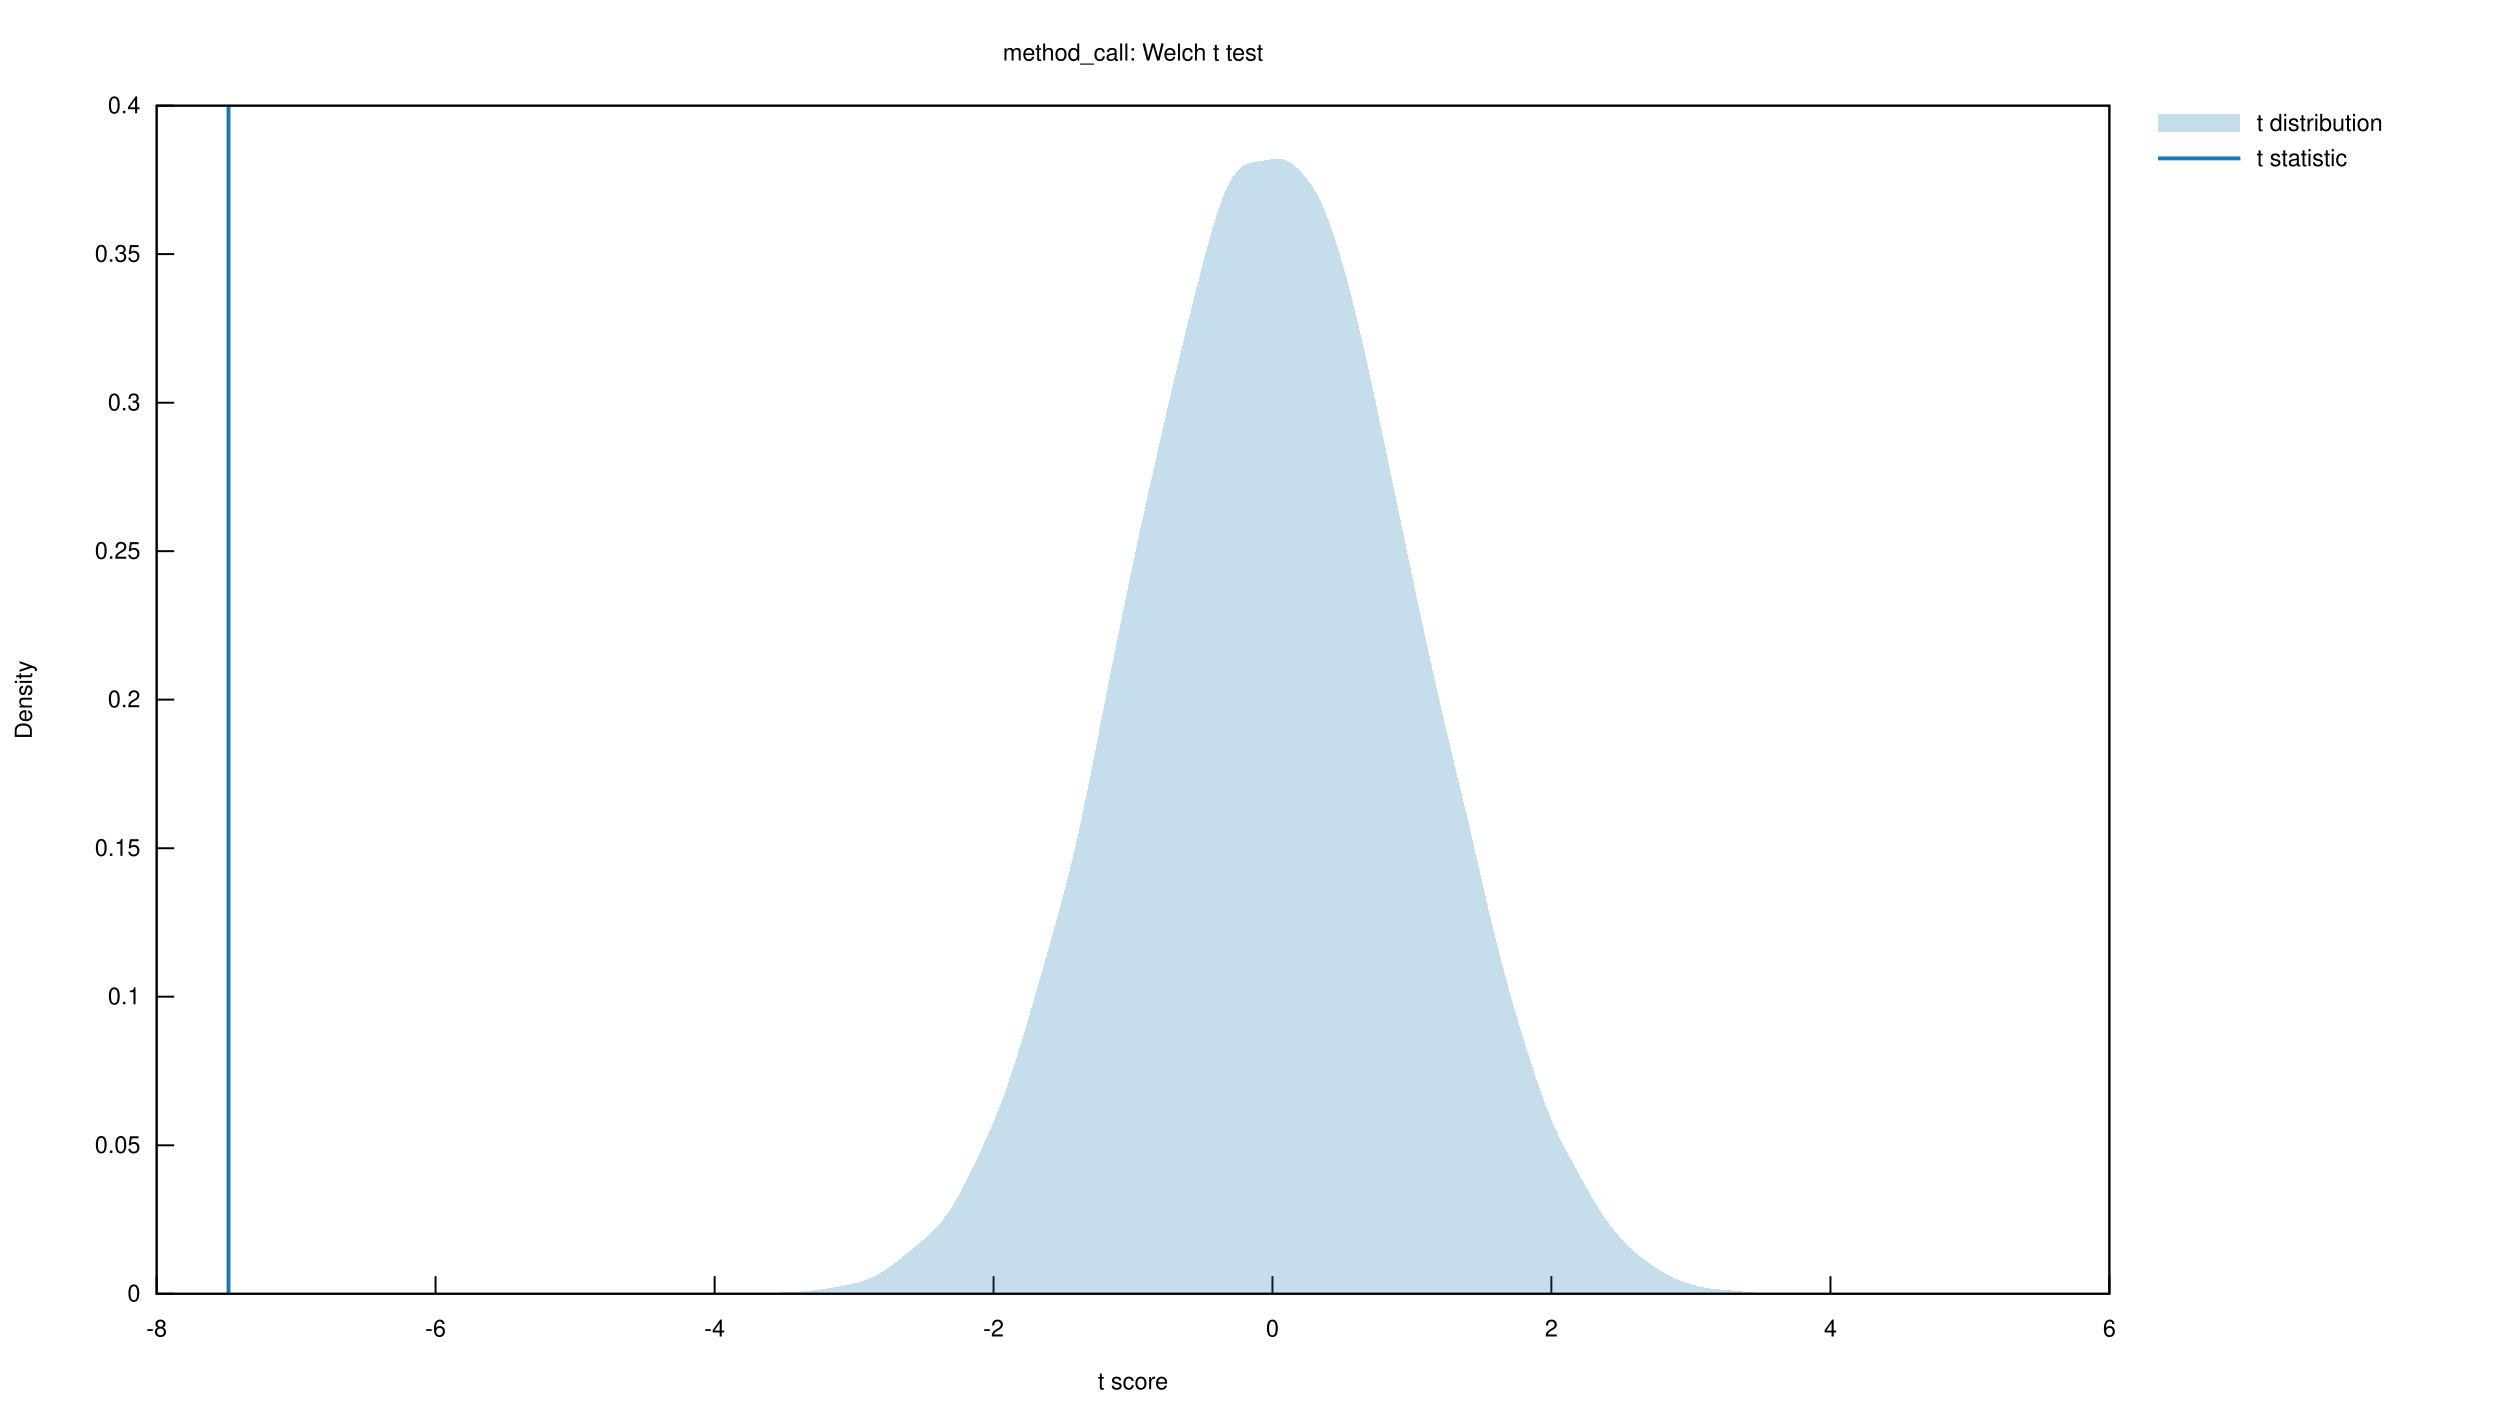
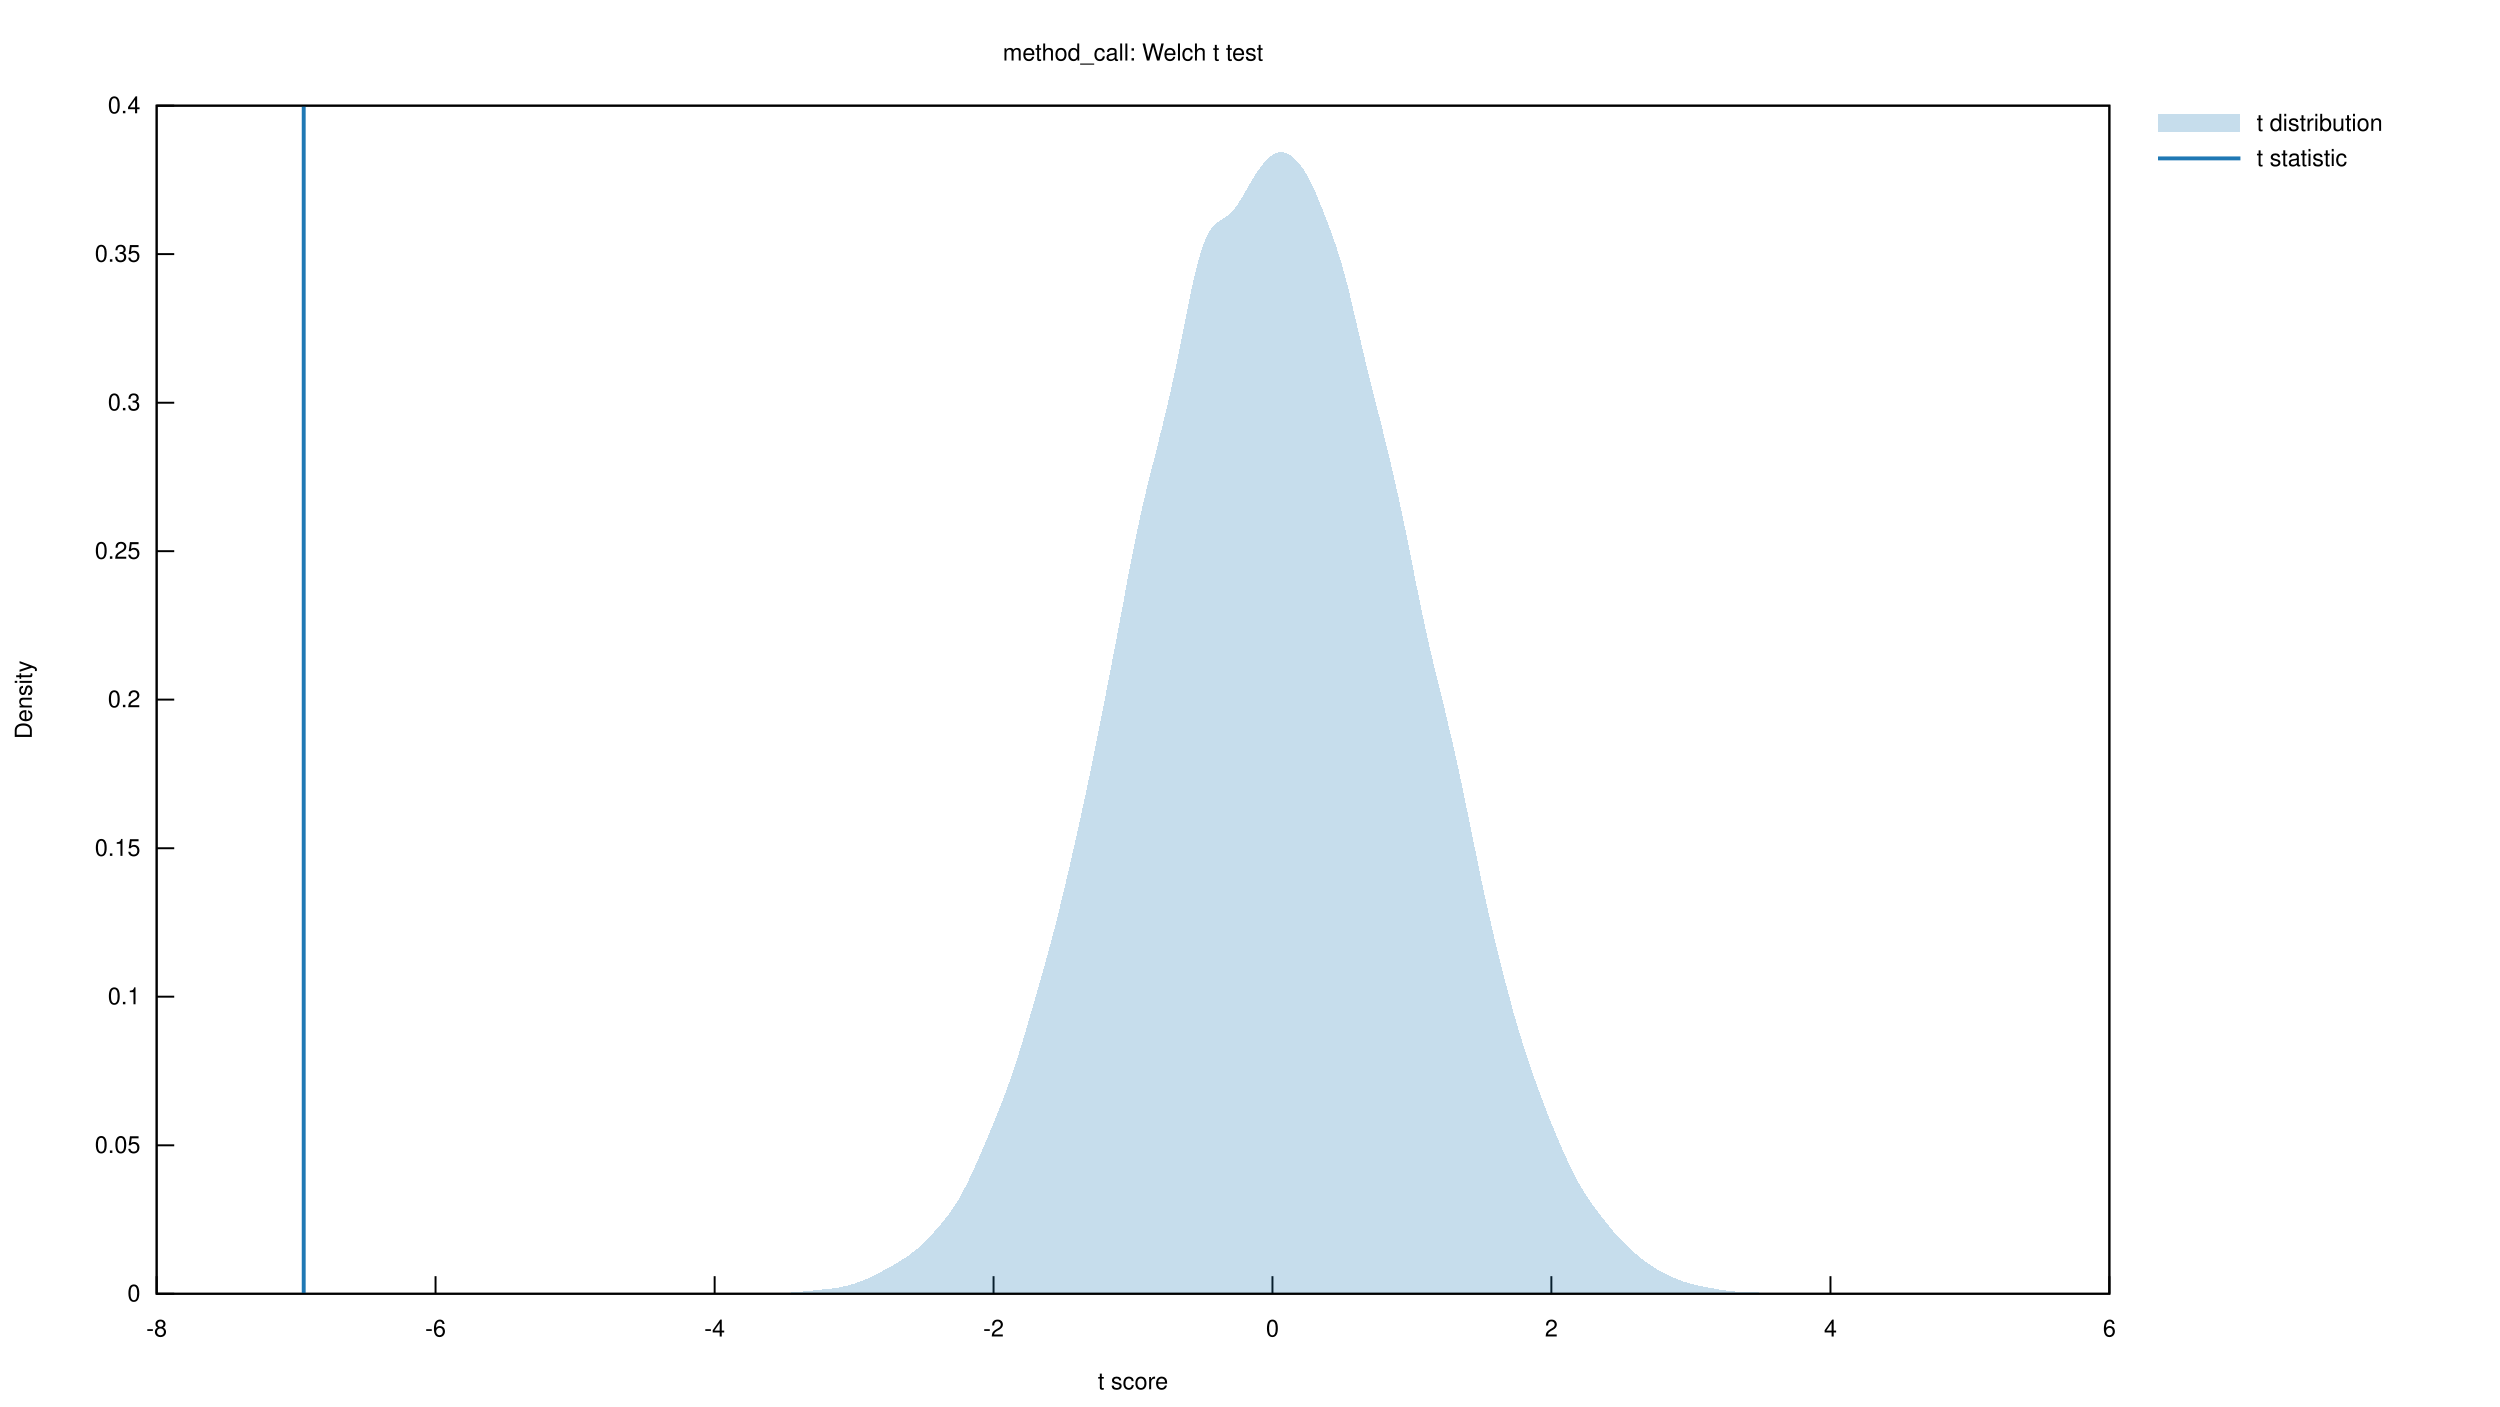
<svg xmlns="http://www.w3.org/2000/svg" xmlns:xlink="http://www.w3.org/1999/xlink" viewBox="0 0 1280 720">
  <g id="gnuplot_canvas">
    <rect x="0" y="0" width="1280" height="720" fill="none" />
    <defs>
      <circle id="gpDot" r="0.5" stroke-width="0.5" stroke="currentColor" />
      <path id="gpPt0" stroke-width="0.222" stroke="currentColor" d="M-1,0 h2 M0,-1 v2" />
      <path id="gpPt1" stroke-width="0.222" stroke="currentColor" d="M-1,-1 L1,1 M1,-1 L-1,1" />
      <path id="gpPt2" stroke-width="0.222" stroke="currentColor" d="M-1,0 L1,0 M0,-1 L0,1 M-1,-1 L1,1 M-1,1 L1,-1" />
      <rect id="gpPt3" stroke-width="0.222" stroke="currentColor" x="-1" y="-1" width="2" height="2" />
      <rect id="gpPt4" stroke-width="0.222" stroke="currentColor" fill="currentColor" x="-1" y="-1" width="2" height="2" />
      <circle id="gpPt5" stroke-width="0.222" stroke="currentColor" cx="0" cy="0" r="1" />
      <use xlink:href="#gpPt5" id="gpPt6" fill="currentColor" stroke="none" />
      <path id="gpPt7" stroke-width="0.222" stroke="currentColor" d="M0,-1.33 L-1.33,0.67 L1.33,0.67 z" />
      <use xlink:href="#gpPt7" id="gpPt8" fill="currentColor" stroke="none" />
      <use xlink:href="#gpPt7" id="gpPt9" stroke="currentColor" transform="rotate(180)" />
      <use xlink:href="#gpPt9" id="gpPt10" fill="currentColor" stroke="none" />
      <use xlink:href="#gpPt3" id="gpPt11" stroke="currentColor" transform="rotate(45)" />
      <use xlink:href="#gpPt11" id="gpPt12" fill="currentColor" stroke="none" />
      <path id="gpPt13" stroke-width="0.222" stroke="currentColor" d="M0,1.330 L1.265,0.411 L0.782,-1.067 L-0.782,-1.076 L-1.265,0.411 z" />
      <use xlink:href="#gpPt13" id="gpPt14" fill="currentColor" stroke="none" />
      <filter id="textbox" filterUnits="objectBoundingBox" x="0" y="0" height="1" width="1">
        <feFlood flood-color="white" flood-opacity="1" result="bgnd" />
        <feComposite in="SourceGraphic" in2="bgnd" operator="atop" />
      </filter>
      <filter id="greybox" filterUnits="objectBoundingBox" x="0" y="0" height="1" width="1">
        <feFlood flood-color="lightgrey" flood-opacity="1" result="grey" />
        <feComposite in="SourceGraphic" in2="grey" operator="atop" />
      </filter>
    </defs>
    <g fill="none" color="white" stroke="currentColor" stroke-width="1.00" stroke-linecap="butt" stroke-linejoin="miter">
</g>
    <g fill="none" color="black" stroke="currentColor" stroke-width="1.00" stroke-linecap="butt" stroke-linejoin="miter">
      <path stroke="black" d="M80.2,662.4 L89.2,662.4  " />
      <g transform="translate(71.9,666.3)" stroke="none" fill="black" font-family="Helvetica" font-size="12.00" text-anchor="end">
        <text>
          <tspan font-family="Helvetica"> 0</tspan>
        </text>
      </g>
    </g>
    <g fill="none" color="black" stroke="currentColor" stroke-width="1.00" stroke-linecap="butt" stroke-linejoin="miter">
      <path stroke="black" d="M80.2,586.4 L89.2,586.4  " />
      <g transform="translate(71.9,590.3)" stroke="none" fill="black" font-family="Helvetica" font-size="12.00" text-anchor="end">
        <text>
          <tspan font-family="Helvetica"> 0.05</tspan>
        </text>
      </g>
    </g>
    <g fill="none" color="black" stroke="currentColor" stroke-width="1.00" stroke-linecap="butt" stroke-linejoin="miter">
      <path stroke="black" d="M80.2,510.3 L89.2,510.3  " />
      <g transform="translate(71.9,514.2)" stroke="none" fill="black" font-family="Helvetica" font-size="12.00" text-anchor="end">
        <text>
          <tspan font-family="Helvetica"> 0.1</tspan>
        </text>
      </g>
    </g>
    <g fill="none" color="black" stroke="currentColor" stroke-width="1.00" stroke-linecap="butt" stroke-linejoin="miter">
      <path stroke="black" d="M80.2,434.3 L89.2,434.3  " />
      <g transform="translate(71.9,438.2)" stroke="none" fill="black" font-family="Helvetica" font-size="12.00" text-anchor="end">
        <text>
          <tspan font-family="Helvetica"> 0.15</tspan>
        </text>
      </g>
    </g>
    <g fill="none" color="black" stroke="currentColor" stroke-width="1.00" stroke-linecap="butt" stroke-linejoin="miter">
      <path stroke="black" d="M80.2,358.2 L89.2,358.2  " />
      <g transform="translate(71.9,362.1)" stroke="none" fill="black" font-family="Helvetica" font-size="12.00" text-anchor="end">
        <text>
          <tspan font-family="Helvetica"> 0.2</tspan>
        </text>
      </g>
    </g>
    <g fill="none" color="black" stroke="currentColor" stroke-width="1.00" stroke-linecap="butt" stroke-linejoin="miter">
      <path stroke="black" d="M80.2,282.2 L89.2,282.2  " />
      <g transform="translate(71.9,286.1)" stroke="none" fill="black" font-family="Helvetica" font-size="12.00" text-anchor="end">
        <text>
          <tspan font-family="Helvetica"> 0.25</tspan>
        </text>
      </g>
    </g>
    <g fill="none" color="black" stroke="currentColor" stroke-width="1.00" stroke-linecap="butt" stroke-linejoin="miter">
      <path stroke="black" d="M80.2,206.2 L89.2,206.2  " />
      <g transform="translate(71.9,210.1)" stroke="none" fill="black" font-family="Helvetica" font-size="12.00" text-anchor="end">
        <text>
          <tspan font-family="Helvetica"> 0.3</tspan>
        </text>
      </g>
    </g>
    <g fill="none" color="black" stroke="currentColor" stroke-width="1.00" stroke-linecap="butt" stroke-linejoin="miter">
      <path stroke="black" d="M80.2,130.1 L89.2,130.1  " />
      <g transform="translate(71.9,134.0)" stroke="none" fill="black" font-family="Helvetica" font-size="12.00" text-anchor="end">
        <text>
          <tspan font-family="Helvetica"> 0.35</tspan>
        </text>
      </g>
    </g>
    <g fill="none" color="black" stroke="currentColor" stroke-width="1.00" stroke-linecap="butt" stroke-linejoin="miter">
      <path stroke="black" d="M80.2,54.1 L89.2,54.1  " />
      <g transform="translate(71.9,58.0)" stroke="none" fill="black" font-family="Helvetica" font-size="12.00" text-anchor="end">
        <text>
          <tspan font-family="Helvetica"> 0.4</tspan>
        </text>
      </g>
    </g>
    <g fill="none" color="black" stroke="currentColor" stroke-width="1.00" stroke-linecap="butt" stroke-linejoin="miter">
      <path stroke="black" d="M80.2,662.4 L80.2,653.4  " />
      <g transform="translate(80.2,684.3)" stroke="none" fill="black" font-family="Helvetica" font-size="12.00" text-anchor="middle">
        <text>
          <tspan font-family="Helvetica">-8</tspan>
        </text>
      </g>
    </g>
    <g fill="none" color="black" stroke="currentColor" stroke-width="1.00" stroke-linecap="butt" stroke-linejoin="miter">
      <path stroke="black" d="M223.0,662.4 L223.0,653.4  " />
      <g transform="translate(223.0,684.3)" stroke="none" fill="black" font-family="Helvetica" font-size="12.00" text-anchor="middle">
        <text>
          <tspan font-family="Helvetica">-6</tspan>
        </text>
      </g>
    </g>
    <g fill="none" color="black" stroke="currentColor" stroke-width="1.00" stroke-linecap="butt" stroke-linejoin="miter">
      <path stroke="black" d="M365.9,662.4 L365.9,653.4  " />
      <g transform="translate(365.9,684.3)" stroke="none" fill="black" font-family="Helvetica" font-size="12.00" text-anchor="middle">
        <text>
          <tspan font-family="Helvetica">-4</tspan>
        </text>
      </g>
    </g>
    <g fill="none" color="black" stroke="currentColor" stroke-width="1.00" stroke-linecap="butt" stroke-linejoin="miter">
      <path stroke="black" d="M508.7,662.4 L508.7,653.4  " />
      <g transform="translate(508.7,684.3)" stroke="none" fill="black" font-family="Helvetica" font-size="12.00" text-anchor="middle">
        <text>
          <tspan font-family="Helvetica">-2</tspan>
        </text>
      </g>
    </g>
    <g fill="none" color="black" stroke="currentColor" stroke-width="1.00" stroke-linecap="butt" stroke-linejoin="miter">
      <path stroke="black" d="M651.5,662.4 L651.5,653.4  " />
      <g transform="translate(651.5,684.3)" stroke="none" fill="black" font-family="Helvetica" font-size="12.00" text-anchor="middle">
        <text>
          <tspan font-family="Helvetica"> 0</tspan>
        </text>
      </g>
    </g>
    <g fill="none" color="black" stroke="currentColor" stroke-width="1.00" stroke-linecap="butt" stroke-linejoin="miter">
      <path stroke="black" d="M794.3,662.4 L794.3,653.4  " />
      <g transform="translate(794.3,684.3)" stroke="none" fill="black" font-family="Helvetica" font-size="12.00" text-anchor="middle">
        <text>
          <tspan font-family="Helvetica"> 2</tspan>
        </text>
      </g>
    </g>
    <g fill="none" color="black" stroke="currentColor" stroke-width="1.00" stroke-linecap="butt" stroke-linejoin="miter">
      <path stroke="black" d="M937.2,662.4 L937.2,653.4  " />
      <g transform="translate(937.2,684.3)" stroke="none" fill="black" font-family="Helvetica" font-size="12.00" text-anchor="middle">
        <text>
          <tspan font-family="Helvetica"> 4</tspan>
        </text>
      </g>
    </g>
    <g fill="none" color="black" stroke="currentColor" stroke-width="1.00" stroke-linecap="butt" stroke-linejoin="miter">
      <path stroke="black" d="M1080.0,662.4 L1080.0,653.4  " />
      <g transform="translate(1080.0,684.3)" stroke="none" fill="black" font-family="Helvetica" font-size="12.00" text-anchor="middle">
        <text>
          <tspan font-family="Helvetica"> 6</tspan>
        </text>
      </g>
    </g>
    <g fill="none" color="black" stroke="currentColor" stroke-width="1.00" stroke-linecap="butt" stroke-linejoin="miter">
</g>
    <g fill="none" color="black" stroke="currentColor" stroke-width="1.00" stroke-linecap="butt" stroke-linejoin="miter">
      <path stroke="black" d="M80.2,54.1 L80.2,662.4 L1080.0,662.4 L1080.0,54.1 L80.2,54.1 Z  " />
    </g>
    <g fill="none" color="black" stroke="currentColor" stroke-width="1.00" stroke-linecap="butt" stroke-linejoin="miter">
      <g transform="translate(16.3,358.3) rotate(270)" stroke="none" fill="black" font-family="Helvetica" font-size="12.00" text-anchor="middle">
        <text>
          <tspan font-family="Helvetica">Density</tspan>
        </text>
      </g>
    </g>
    <g fill="none" color="black" stroke="currentColor" stroke-width="1.00" stroke-linecap="butt" stroke-linejoin="miter">
      <g transform="translate(580.1,711.3)" stroke="none" fill="black" font-family="Helvetica" font-size="12.00" text-anchor="middle">
        <text>
          <tspan font-family="Helvetica">t score</tspan>
        </text>
      </g>
    </g>
    <g fill="none" color="black" stroke="currentColor" stroke-width="1.00" stroke-linecap="butt" stroke-linejoin="miter">
      <g transform="translate(580.1,31.0)" stroke="none" fill="black" font-family="Helvetica" font-size="12.00" text-anchor="middle">
        <text>
          <tspan font-family="Helvetica">method_call: Welch t test</tspan>
        </text>
      </g>
    </g>
    <g id="gnuplot_plot_1">
      <g fill="none" color="black" stroke="currentColor" stroke-width="1.00" stroke-linecap="butt" stroke-linejoin="miter">
        <g transform="translate(1155.4,67.0)" stroke="none" fill="black" font-family="Helvetica" font-size="12.00" text-anchor="start">
          <text>
            <tspan font-family="Helvetica">t distribution</tspan>
          </text>
        </g>
      </g>
      <g fill="none" color="black" stroke="currentColor" stroke-width="1.00" stroke-linecap="butt" stroke-linejoin="miter">
        <g stroke="none" shape-rendering="crispEdges">
          <polygon fill="rgb( 31, 120, 180)" fill-opacity="0.25" points="1104.9,67.6 1147.1,67.6 1147.1,58.6 1104.9,58.6 " />
-           <polygon fill="rgb( 31, 120, 180)" fill-opacity="0.25" points="314.1,662.4 315.4,662.4 316.7,662.4 317.9,662.4 319.2,662.4 320.5,662.4 321.8,662.4 323.0,662.4 324.3,662.4 325.6,662.4 326.8,662.4 328.1,662.4 329.4,662.4 330.7,662.4 331.9,662.4 333.2,662.3 334.5,662.3 335.8,662.3 337.0,662.3 338.3,662.3 339.6,662.3 340.9,662.4 342.1,662.4 343.4,662.4 344.7,662.4 345.9,662.4 347.2,662.4 348.5,662.4 349.8,662.4 351.0,662.4 352.3,662.4 353.6,662.4 354.9,662.4 356.1,662.4 357.4,662.4 358.7,662.4 359.9,662.4 361.2,662.4 362.5,662.4 363.8,662.4 365.0,662.4 366.3,662.4 367.6,662.4 368.9,662.4 370.1,662.3 371.4,662.3 372.7,662.3 374.0,662.3 375.2,662.3 376.5,662.3 377.8,662.3 379.0,662.4 380.3,662.4 381.6,662.4 382.9,662.4 384.1,662.3 385.4,662.3 386.7,662.3 388.0,662.3 389.2,662.3 390.5,662.2 391.8,662.2 393.0,662.1 394.3,662.1 395.6,662.0 396.9,661.9 398.1,661.9 399.4,661.8 400.7,661.7 402.0,661.7 403.2,661.6 404.5,661.6 405.8,661.5 407.1,661.4 408.3,661.4 409.6,661.3 410.9,661.2 412.1,661.1 413.4,661.0 414.7,660.9 416.0,660.8 417.2,660.6 418.5,660.5 419.8,660.3 421.1,660.1 422.3,659.9 423.6,659.7 424.9,659.5 426.1,659.3 427.4,659.0 428.7,658.8 430.0,658.6 431.2,658.3 432.5,658.1 433.8,657.8 435.1,657.6 436.3,657.3 437.6,657.0 438.9,656.7 440.2,656.3 441.4,655.9 442.7,655.5 444.0,655.0 445.2,654.5 446.5,654.0 447.8,653.4 449.1,652.7 450.3,652.0 451.6,651.3 452.9,650.5 454.2,649.6 455.4,648.7 456.7,647.8 458.0,646.8 459.2,645.8 460.5,644.8 461.8,643.8 463.1,642.7 464.3,641.7 465.6,640.6 466.9,639.6 468.2,638.5 469.4,637.5 470.7,636.4 472.0,635.4 473.3,634.3 474.5,633.2 475.8,632.0 477.1,630.8 478.3,629.6 479.6,628.2 480.9,626.8 482.2,625.3 483.4,623.6 484.7,621.9 486.0,620.0 487.3,618.1 488.5,616.0 489.8,613.8 491.1,611.5 492.4,609.2 493.6,606.7 494.9,604.2 496.2,601.7 497.4,599.0 498.7,596.4 500.0,593.7 501.3,591.0 502.5,588.2 503.8,585.4 505.1,582.6 506.4,579.8 507.6,576.9 508.9,573.9 510.2,570.9 511.4,567.7 512.7,564.4 514.0,560.9 515.3,557.4 516.5,553.7 517.8,549.9 519.1,545.9 520.4,541.9 521.6,537.8 522.9,533.7 524.2,529.5 525.5,525.2 526.7,520.9 528.0,516.6 529.3,512.2 530.5,507.8 531.8,503.4 533.1,498.9 534.4,494.5 535.6,490.0 536.9,485.5 538.2,480.9 539.5,476.4 540.7,471.8 542.0,467.2 543.3,462.5 544.5,457.8 545.8,452.9 547.1,447.9 548.4,442.8 549.6,437.5 550.9,432.0 552.2,426.4 553.5,420.6 554.7,414.6 556.0,408.4 557.3,402.2 558.6,395.8 559.8,389.3 561.1,382.8 562.4,376.3 563.6,369.8 564.9,363.3 566.2,356.9 567.5,350.5 568.7,344.1 570.0,337.8 571.3,331.4 572.6,325.1 573.8,318.8 575.1,312.6 576.4,306.4 577.6,300.2 578.9,294.1 580.2,288.1 581.5,282.1 582.7,276.2 584.0,270.3 585.3,264.5 586.6,258.7 587.8,253.0 589.1,247.3 590.4,241.6 591.7,235.9 592.9,230.2 594.2,224.6 595.5,219.0 596.7,213.5 598.0,207.9 599.3,202.5 600.6,197.0 601.8,191.6 603.1,186.3 604.4,181.0 605.7,175.7 606.9,170.5 608.2,165.3 609.5,160.2 610.7,155.1 612.0,150.0 613.3,145.0 614.6,140.0 615.8,135.1 617.1,130.3 618.4,125.6 619.7,121.0 620.9,116.5 622.2,112.3 623.5,108.3 624.8,104.6 626.0,101.2 627.3,98.0 628.6,95.3 629.8,92.8 631.1,90.7 632.4,88.9 633.7,87.4 634.9,86.2 636.2,85.2 637.5,84.5 638.8,83.9 640.0,83.4 641.3,83.1 642.6,82.9 643.8,82.7 645.1,82.5 646.4,82.3 647.7,82.1 648.9,81.9 650.2,81.7 651.5,81.5 652.8,81.3 654.0,81.3 655.3,81.3 656.6,81.5 657.9,81.8 659.1,82.4 660.4,83.1 661.7,83.9 662.9,85.0 664.2,86.1 665.5,87.4 666.8,88.7 668.0,90.2 669.3,91.8 670.6,93.5 671.9,95.3 673.1,97.3 674.4,99.6 675.7,102.1 677.0,104.8 678.2,107.7 679.5,111.0 680.8,114.4 682.0,118.0 683.3,121.8 684.6,125.8 685.9,130.0 687.1,134.3 688.4,138.7 689.7,143.3 691.0,148.0 692.2,152.9 693.5,158.0 694.8,163.2 696.0,168.6 697.3,174.1 698.6,179.7 699.9,185.4 701.1,191.2 702.4,197.1 703.7,203.0 705.0,208.9 706.2,214.9 707.5,220.9 708.8,226.9 710.1,233.0 711.3,239.0 712.6,245.1 713.9,251.1 715.1,257.2 716.4,263.3 717.7,269.4 719.0,275.5 720.2,281.6 721.5,287.7 722.8,293.8 724.1,299.8 725.3,305.8 726.6,311.8 727.9,317.7 729.1,323.5 730.4,329.3 731.7,335.1 733.0,340.8 734.2,346.5 735.5,352.1 736.8,357.8 738.1,363.3 739.3,368.8 740.6,374.2 741.9,379.6 743.2,384.9 744.4,390.2 745.7,395.4 747.0,400.6 748.2,405.9 749.5,411.2 750.8,416.6 752.1,422.0 753.3,427.5 754.6,433.0 755.9,438.6 757.2,444.1 758.4,449.7 759.7,455.2 761.0,460.7 762.2,466.1 763.5,471.4 764.8,476.6 766.1,481.8 767.3,486.8 768.6,491.8 769.9,496.7 771.2,501.5 772.4,506.1 773.7,510.7 775.0,515.2 776.3,519.6 777.5,523.8 778.8,528.0 780.1,532.2 781.3,536.2 782.6,540.2 783.9,544.2 785.2,548.0 786.4,551.9 787.7,555.6 789.0,559.3 790.3,562.8 791.5,566.2 792.8,569.5 794.1,572.7 795.3,575.7 796.6,578.6 797.9,581.3 799.2,583.9 800.4,586.4 801.7,588.8 803.0,591.2 804.3,593.5 805.5,595.8 806.8,598.1 808.1,600.4 809.4,602.8 810.6,605.1 811.9,607.4 813.2,609.7 814.4,611.9 815.7,614.1 817.0,616.3 818.3,618.3 819.5,620.3 820.8,622.2 822.1,624.0 823.4,625.8 824.6,627.5 825.9,629.2 827.2,630.8 828.5,632.3 829.7,633.8 831.0,635.2 832.3,636.5 833.5,637.8 834.8,639.0 836.1,640.2 837.4,641.3 838.6,642.4 839.9,643.4 841.2,644.4 842.5,645.3 843.7,646.3 845.0,647.2 846.3,648.1 847.5,648.9 848.8,649.8 850.1,650.6 851.4,651.3 852.6,652.1 853.9,652.7 855.2,653.4 856.5,654.0 857.7,654.6 859.0,655.1 860.3,655.6 861.6,656.1 862.8,656.5 864.1,657.0 865.4,657.4 866.6,657.8 867.9,658.1 869.2,658.5 870.5,658.8 871.7,659.0 873.0,659.3 874.3,659.5 875.6,659.7 876.8,659.8 878.1,660.0 879.4,660.1 880.6,660.2 881.9,660.3 883.2,660.4 884.5,660.5 885.7,660.6 887.0,660.8 888.3,660.9 889.6,661.0 890.8,661.1 892.1,661.3 893.4,661.4 894.7,661.5 895.9,661.6 897.2,661.7 898.5,661.8 899.7,661.9 901.0,662.0 902.3,662.1 903.6,662.1 904.8,662.2 906.1,662.2 907.4,662.2 908.7,662.2 909.9,662.3 911.2,662.3 912.5,662.3 913.7,662.3 915.0,662.3 916.3,662.3 917.6,662.3 918.8,662.3 920.1,662.3 921.4,662.3 922.7,662.3 923.9,662.3 925.2,662.3 926.5,662.3 927.8,662.3 929.0,662.3 930.3,662.3 931.6,662.4 932.8,662.4 934.1,662.4 935.4,662.4 936.7,662.4 937.9,662.4 939.2,662.4 940.5,662.4 941.8,662.4 943.0,662.4 944.3,662.4 945.6,662.4 946.8,662.4 948.1,662.4 949.4,662.4 949.4,662.4 948.1,662.4 946.8,662.4 945.6,662.4 944.3,662.4 943.0,662.4 941.8,662.4 940.5,662.4 939.2,662.4 937.9,662.4 936.7,662.4 935.4,662.4 934.1,662.4 932.8,662.4 931.6,662.4 930.3,662.4 929.0,662.4 927.8,662.4 926.5,662.4 925.2,662.4 923.9,662.4 922.7,662.4 921.4,662.4 920.1,662.4 918.8,662.4 917.6,662.4 916.3,662.4 915.0,662.4 913.7,662.4 912.5,662.4 911.2,662.4 909.9,662.4 908.7,662.4 907.4,662.4 906.1,662.4 904.8,662.4 903.6,662.4 902.3,662.4 901.0,662.4 899.7,662.4 898.5,662.4 897.2,662.4 895.9,662.4 894.7,662.4 893.4,662.4 892.1,662.4 890.8,662.4 889.6,662.4 888.3,662.4 887.0,662.4 885.7,662.4 884.5,662.4 883.2,662.4 881.9,662.4 880.6,662.4 879.4,662.4 878.1,662.4 876.8,662.4 875.6,662.4 874.3,662.4 873.0,662.4 871.7,662.4 870.5,662.4 869.2,662.4 867.9,662.4 866.6,662.4 865.4,662.4 864.1,662.4 862.8,662.4 861.6,662.4 860.3,662.4 859.0,662.4 857.7,662.4 856.5,662.4 855.2,662.4 853.9,662.4 852.6,662.4 851.4,662.4 850.1,662.4 848.8,662.4 847.5,662.4 846.3,662.4 845.0,662.4 843.7,662.4 842.5,662.4 841.2,662.4 839.9,662.4 838.6,662.4 837.4,662.4 836.1,662.4 834.8,662.4 833.5,662.4 832.3,662.4 831.0,662.4 829.7,662.4 828.5,662.4 827.2,662.4 825.9,662.4 824.6,662.4 823.4,662.4 822.1,662.4 820.8,662.4 819.5,662.4 818.3,662.4 817.0,662.4 815.7,662.4 814.4,662.4 813.2,662.4 811.9,662.4 810.6,662.4 809.4,662.4 808.1,662.4 806.8,662.4 805.5,662.4 804.3,662.4 803.0,662.4 801.7,662.4 800.4,662.4 799.2,662.4 797.9,662.4 796.6,662.4 795.3,662.4 794.1,662.4 792.8,662.4 791.5,662.4 790.3,662.4 789.0,662.4 787.7,662.4 786.4,662.4 785.2,662.4 783.9,662.4 782.6,662.4 781.3,662.4 780.1,662.4 778.8,662.4 777.5,662.4 776.3,662.4 775.0,662.4 773.7,662.4 772.4,662.4 771.2,662.4 769.9,662.4 768.6,662.4 767.3,662.4 766.1,662.4 764.8,662.4 763.5,662.4 762.2,662.4 761.0,662.4 759.7,662.4 758.4,662.4 757.2,662.4 755.9,662.4 754.6,662.4 753.3,662.4 752.1,662.4 750.8,662.4 749.5,662.4 748.2,662.4 747.0,662.4 745.7,662.4 744.4,662.4 743.2,662.4 741.9,662.4 740.6,662.4 739.3,662.4 738.1,662.4 736.8,662.4 735.5,662.4 734.2,662.4 733.0,662.4 731.7,662.4 730.4,662.4 729.1,662.4 727.9,662.4 726.6,662.4 725.3,662.4 724.1,662.4 722.8,662.4 721.5,662.4 720.2,662.4 719.0,662.4 717.7,662.4 716.4,662.4 715.1,662.4 713.9,662.4 712.6,662.4 711.3,662.4 710.1,662.4 708.8,662.4 707.5,662.4 706.2,662.4 705.0,662.4 703.7,662.4 702.4,662.4 701.1,662.4 699.9,662.4 698.6,662.4 697.3,662.4 696.0,662.4 694.8,662.4 693.5,662.4 692.2,662.4 691.0,662.4 689.7,662.4 688.4,662.4 687.1,662.4 685.9,662.4 684.6,662.4 683.3,662.4 682.0,662.4 680.8,662.4 679.5,662.4 678.2,662.4 677.0,662.4 675.7,662.4 674.4,662.4 673.1,662.4 671.9,662.4 670.6,662.4 669.3,662.4 668.0,662.4 666.8,662.4 665.5,662.4 664.2,662.4 662.9,662.4 661.7,662.4 660.4,662.4 659.1,662.4 657.9,662.4 656.6,662.4 655.3,662.4 654.0,662.4 652.8,662.4 651.5,662.4 650.2,662.4 648.9,662.4 647.7,662.4 646.4,662.4 645.1,662.4 643.8,662.4 642.6,662.4 641.3,662.4 640.0,662.4 638.8,662.4 637.5,662.4 636.2,662.4 634.9,662.4 633.7,662.4 632.4,662.4 631.1,662.4 629.8,662.4 628.6,662.4 627.3,662.4 626.0,662.4 624.8,662.4 623.5,662.4 622.2,662.4 620.9,662.4 619.7,662.4 618.4,662.4 617.1,662.4 615.8,662.4 614.6,662.4 613.3,662.4 612.0,662.4 610.7,662.4 609.5,662.4 608.2,662.4 606.9,662.4 605.7,662.4 604.4,662.4 603.1,662.4 601.8,662.4 600.6,662.4 599.3,662.4 598.0,662.4 596.7,662.4 595.5,662.4 594.2,662.4 592.9,662.4 591.7,662.4 590.4,662.4 589.1,662.4 587.8,662.4 586.6,662.4 585.3,662.4 584.0,662.4 582.7,662.4 581.5,662.4 580.2,662.4 578.9,662.4 577.6,662.4 576.4,662.4 575.1,662.4 573.8,662.4 572.6,662.4 571.3,662.4 570.0,662.4 568.7,662.4 567.5,662.4 566.2,662.4 564.9,662.4 563.6,662.4 562.4,662.4 561.1,662.4 559.8,662.4 558.6,662.4 557.3,662.4 556.0,662.4 554.7,662.4 553.5,662.4 552.2,662.4 550.9,662.4 549.6,662.4 548.4,662.4 547.1,662.4 545.8,662.4 544.5,662.4 543.3,662.4 542.0,662.4 540.7,662.4 539.5,662.4 538.2,662.4 536.9,662.4 535.6,662.4 534.4,662.4 533.1,662.4 531.8,662.4 530.5,662.4 529.3,662.4 528.0,662.4 526.7,662.4 525.5,662.4 524.2,662.4 522.9,662.4 521.6,662.4 520.4,662.4 519.1,662.4 517.8,662.4 516.5,662.4 515.3,662.4 514.0,662.4 512.7,662.4 511.4,662.4 510.2,662.4 508.9,662.4 507.6,662.4 506.4,662.4 505.1,662.4 503.8,662.4 502.5,662.4 501.3,662.4 500.0,662.4 498.7,662.4 497.4,662.4 496.2,662.4 494.9,662.4 493.6,662.4 492.4,662.4 491.1,662.4 489.8,662.4 488.5,662.4 487.3,662.4 486.0,662.4 484.7,662.4 483.4,662.4 482.2,662.4 480.9,662.4 479.6,662.4 478.3,662.4 477.1,662.4 475.8,662.4 474.5,662.4 473.3,662.4 472.0,662.4 470.7,662.4 469.4,662.4 468.2,662.4 466.9,662.4 465.6,662.4 464.3,662.4 463.1,662.4 461.8,662.4 460.5,662.4 459.2,662.4 458.0,662.4 456.7,662.4 455.4,662.4 454.2,662.4 452.9,662.4 451.6,662.4 450.3,662.4 449.1,662.4 447.8,662.4 446.5,662.4 445.2,662.4 444.0,662.4 442.7,662.4 441.4,662.4 440.2,662.4 438.9,662.4 437.6,662.4 436.3,662.4 435.1,662.4 433.8,662.4 432.5,662.4 431.2,662.4 430.0,662.4 428.7,662.4 427.4,662.4 426.1,662.4 424.9,662.4 423.6,662.4 422.3,662.4 421.1,662.4 419.8,662.4 418.5,662.4 417.2,662.4 416.0,662.4 414.7,662.4 413.4,662.4 412.1,662.4 410.9,662.4 409.6,662.4 408.3,662.4 407.1,662.4 405.8,662.4 404.5,662.4 403.2,662.4 402.0,662.4 400.7,662.4 399.4,662.4 398.1,662.4 396.9,662.4 395.6,662.4 394.3,662.4 393.0,662.4 391.8,662.4 390.5,662.4 389.2,662.4 388.0,662.4 386.7,662.4 385.4,662.4 384.1,662.4 382.9,662.4 381.6,662.4 380.3,662.4 379.0,662.4 377.8,662.4 376.5,662.4 375.2,662.4 374.0,662.4 372.7,662.4 371.4,662.4 370.1,662.4 368.9,662.4 367.6,662.4 366.3,662.4 365.0,662.4 363.8,662.4 362.5,662.4 361.2,662.4 359.9,662.4 358.7,662.4 357.4,662.4 356.1,662.4 354.9,662.4 353.6,662.4 352.3,662.4 351.0,662.4 349.8,662.4 348.5,662.4 347.2,662.4 345.9,662.4 344.7,662.4 343.4,662.4 342.1,662.4 340.9,662.4 339.6,662.4 338.3,662.4 337.0,662.4 335.8,662.4 334.5,662.4 333.2,662.4 331.9,662.4 330.7,662.4 329.4,662.4 328.1,662.4 326.8,662.4 325.6,662.4 324.3,662.4 323.0,662.4 321.8,662.4 320.5,662.4 319.2,662.4 317.9,662.4 316.7,662.4 315.4,662.4 314.1,662.4 " />
+           <polygon fill="rgb( 31, 120, 180)" fill-opacity="0.25" points="313.8,662.4 315.2,662.4 316.6,662.4 318.0,662.4 319.4,662.4 320.8,662.4 322.2,662.4 323.6,662.4 325.0,662.4 326.4,662.4 327.8,662.4 329.1,662.4 330.5,662.4 331.9,662.4 333.3,662.3 334.7,662.3 336.1,662.3 337.5,662.3 338.9,662.3 340.3,662.3 341.7,662.3 343.1,662.3 344.5,662.3 345.8,662.3 347.2,662.3 348.6,662.3 350.0,662.3 351.4,662.3 352.8,662.3 354.2,662.3 355.6,662.3 357.0,662.3 358.4,662.4 359.8,662.4 361.1,662.4 362.5,662.4 363.9,662.4 365.3,662.4 366.7,662.4 368.1,662.4 369.5,662.4 370.9,662.4 372.3,662.4 373.7,662.4 375.1,662.4 376.5,662.4 377.8,662.4 379.2,662.4 380.6,662.3 382.0,662.3 383.4,662.3 384.8,662.3 386.2,662.3 387.6,662.2 389.0,662.2 390.4,662.2 391.8,662.2 393.2,662.2 394.5,662.1 395.9,662.1 397.3,662.1 398.7,662.1 400.1,662.0 401.5,662.0 402.9,661.9 404.3,661.8 405.7,661.7 407.1,661.6 408.5,661.5 409.9,661.4 411.2,661.2 412.6,661.1 414.0,660.9 415.4,660.8 416.8,660.7 418.2,660.5 419.6,660.4 421.0,660.2 422.4,660.1 423.8,660.0 425.2,659.8 426.6,659.6 427.9,659.4 429.3,659.2 430.7,658.9 432.1,658.6 433.5,658.3 434.9,657.9 436.3,657.5 437.7,657.1 439.1,656.6 440.5,656.1 441.9,655.5 443.3,655.0 444.6,654.4 446.0,653.7 447.4,653.0 448.8,652.3 450.2,651.6 451.6,650.9 453.0,650.1 454.4,649.4 455.8,648.6 457.2,647.8 458.6,647.0 460.0,646.2 461.3,645.3 462.7,644.5 464.1,643.5 465.5,642.6 466.9,641.5 468.3,640.4 469.7,639.3 471.1,638.0 472.5,636.7 473.9,635.4 475.3,634.0 476.6,632.5 478.0,631.0 479.4,629.5 480.8,627.9 482.2,626.2 483.6,624.5 485.0,622.7 486.4,620.8 487.8,618.8 489.2,616.7 490.6,614.5 492.0,612.1 493.3,609.5 494.7,606.8 496.1,604.0 497.5,601.0 498.9,597.9 500.3,594.8 501.7,591.5 503.1,588.3 504.5,585.0 505.9,581.7 507.3,578.4 508.7,575.0 510.0,571.7 511.4,568.2 512.8,564.7 514.2,561.1 515.6,557.3 517.0,553.4 518.4,549.4 519.8,545.2 521.2,540.8 522.6,536.4 524.0,531.8 525.4,527.2 526.7,522.5 528.1,517.7 529.5,512.9 530.9,508.1 532.3,503.2 533.7,498.3 535.1,493.3 536.5,488.2 537.9,483.0 539.3,477.8 540.7,472.4 542.1,466.9 543.4,461.2 544.8,455.5 546.2,449.6 547.6,443.6 549.0,437.5 550.4,431.3 551.8,425.0 553.2,418.7 554.6,412.3 556.0,405.8 557.4,399.2 558.8,392.5 560.1,385.7 561.5,378.9 562.9,371.9 564.3,364.9 565.7,357.8 567.1,350.6 568.5,343.4 569.9,336.1 571.3,328.8 572.7,321.4 574.1,314.0 575.5,306.6 576.8,299.2 578.2,291.9 579.6,284.7 581.0,277.8 582.4,271.0 583.8,264.5 585.2,258.2 586.6,252.3 588.0,246.5 589.4,241.0 590.8,235.5 592.2,230.1 593.5,224.6 594.9,219.1 596.3,213.4 597.7,207.5 599.1,201.4 600.5,195.0 601.9,188.5 603.3,181.7 604.7,174.8 606.1,167.8 607.5,160.9 608.8,154.0 610.2,147.4 611.6,141.2 613.0,135.6 614.4,130.5 615.8,126.1 617.2,122.5 618.6,119.6 620.0,117.3 621.4,115.5 622.8,114.2 624.2,113.2 625.5,112.4 626.9,111.5 628.3,110.6 629.7,109.4 631.1,108.0 632.5,106.3 633.9,104.3 635.3,102.1 636.7,99.7 638.1,97.3 639.5,94.8 640.9,92.5 642.2,90.2 643.6,88.1 645.0,86.1 646.4,84.3 647.8,82.6 649.2,81.2 650.6,80.0 652.0,79.1 653.4,78.4 654.8,78.0 656.2,77.9 657.6,78.1 658.9,78.6 660.3,79.3 661.7,80.3 663.1,81.5 664.5,82.9 665.9,84.6 667.3,86.6 668.7,88.8 670.1,91.3 671.5,94.1 672.9,97.0 674.3,100.2 675.6,103.5 677.0,106.9 678.4,110.5 679.8,114.1 681.2,117.8 682.6,121.7 684.0,125.8 685.4,130.1 686.8,134.7 688.2,139.7 689.6,144.9 691.0,150.4 692.3,156.1 693.7,162.0 695.1,168.0 696.5,174.0 697.9,179.9 699.3,185.8 700.7,191.6 702.1,197.2 703.5,202.8 704.9,208.3 706.3,213.7 707.7,219.2 709.0,224.8 710.4,230.4 711.8,236.2 713.2,242.1 714.6,248.3 716.0,254.5 717.4,261.0 718.8,267.6 720.2,274.4 721.6,281.2 723.0,288.2 724.3,295.1 725.7,302.0 727.1,308.8 728.5,315.5 729.9,322.1 731.3,328.4 732.7,334.5 734.1,340.4 735.5,346.2 736.9,351.9 738.3,357.5 739.7,363.1 741.0,368.8 742.4,374.7 743.8,380.6 745.2,386.8 746.6,393.2 748.0,399.7 749.4,406.4 750.8,413.2 752.2,420.0 753.6,426.9 755.0,433.7 756.4,440.4 757.7,447.1 759.1,453.6 760.5,460.0 761.9,466.3 763.3,472.5 764.7,478.5 766.1,484.3 767.5,490.1 768.9,495.6 770.3,501.1 771.7,506.4 773.1,511.5 774.4,516.6 775.8,521.5 777.2,526.2 778.6,530.9 780.0,535.4 781.4,539.8 782.8,544.0 784.2,548.1 785.6,552.1 787.0,556.0 788.4,559.7 789.8,563.4 791.1,567.0 792.5,570.6 793.9,574.1 795.3,577.5 796.7,580.9 798.1,584.2 799.5,587.5 800.9,590.6 802.3,593.7 803.7,596.6 805.1,599.5 806.5,602.2 807.8,604.8 809.2,607.2 810.6,609.5 812.0,611.8 813.4,613.9 814.8,615.9 816.2,617.9 817.6,619.8 819.0,621.6 820.4,623.4 821.8,625.2 823.2,626.9 824.5,628.6 825.9,630.3 827.3,631.9 828.7,633.4 830.1,634.9 831.5,636.4 832.9,637.8 834.3,639.1 835.7,640.4 837.1,641.6 838.5,642.8 839.8,643.9 841.2,645.0 842.6,646.1 844.0,647.0 845.4,648.0 846.8,648.9 848.2,649.8 849.6,650.6 851.0,651.3 852.4,652.1 853.8,652.8 855.2,653.4 856.5,654.0 857.9,654.6 859.3,655.2 860.7,655.7 862.1,656.2 863.5,656.6 864.9,657.0 866.3,657.4 867.7,657.8 869.1,658.1 870.5,658.4 871.9,658.7 873.2,659.0 874.6,659.2 876.0,659.5 877.4,659.7 878.8,660.0 880.2,660.2 881.6,660.4 883.0,660.6 884.4,660.8 885.8,661.0 887.2,661.1 888.6,661.3 889.9,661.4 891.3,661.5 892.7,661.5 894.1,661.6 895.5,661.6 896.9,661.7 898.3,661.7 899.7,661.7 901.1,661.8 902.5,661.8 903.9,661.8 905.3,661.8 906.6,661.9 908.0,661.9 909.4,661.9 910.8,661.9 912.2,661.9 913.6,662.0 915.0,662.0 916.4,662.0 917.8,662.0 919.2,662.1 920.6,662.1 922.0,662.1 923.3,662.2 924.7,662.2 926.1,662.2 927.5,662.2 928.9,662.3 930.3,662.3 931.7,662.3 933.1,662.3 934.5,662.3 935.9,662.3 937.3,662.4 938.7,662.4 940.0,662.4 941.4,662.4 942.8,662.4 944.2,662.4 945.6,662.4 947.0,662.4 948.4,662.4 949.8,662.4 951.2,662.4 952.6,662.4 954.0,662.4 955.3,662.4 956.7,662.4 958.1,662.4 959.5,662.4 960.9,662.4 962.3,662.4 963.7,662.4 965.1,662.4 966.5,662.4 967.9,662.4 969.3,662.4 970.7,662.4 972.0,662.4 973.4,662.4 974.8,662.4 976.2,662.4 977.6,662.4 979.0,662.4 980.4,662.4 981.8,662.3 983.2,662.3 984.6,662.3 986.0,662.3 987.4,662.3 988.7,662.3 990.1,662.4 991.5,662.4 992.9,662.4 994.3,662.4 995.7,662.4 997.1,662.4 998.5,662.4 999.9,662.4 1001.3,662.4 1002.7,662.4 1004.1,662.4 1005.4,662.4 1006.8,662.4 1008.2,662.4 1008.2,662.4 1006.8,662.4 1005.4,662.4 1004.1,662.4 1002.7,662.4 1001.3,662.4 999.9,662.4 998.5,662.4 997.1,662.4 995.7,662.4 994.3,662.4 992.9,662.4 991.5,662.4 990.1,662.4 988.7,662.4 987.4,662.4 986.0,662.4 984.6,662.4 983.2,662.4 981.8,662.4 980.4,662.4 979.0,662.4 977.6,662.4 976.2,662.4 974.8,662.4 973.4,662.4 972.0,662.4 970.7,662.4 969.3,662.4 967.9,662.4 966.5,662.4 965.1,662.4 963.7,662.4 962.3,662.4 960.9,662.4 959.5,662.4 958.1,662.4 956.7,662.4 955.3,662.4 954.0,662.4 952.6,662.4 951.2,662.4 949.8,662.4 948.4,662.4 947.0,662.4 945.6,662.4 944.2,662.4 942.8,662.4 941.4,662.4 940.0,662.4 938.7,662.4 937.3,662.4 935.9,662.4 934.5,662.4 933.1,662.4 931.7,662.4 930.3,662.4 928.9,662.4 927.5,662.4 926.1,662.4 924.7,662.4 923.3,662.4 922.0,662.4 920.6,662.4 919.2,662.4 917.8,662.4 916.4,662.4 915.0,662.4 913.6,662.4 912.2,662.4 910.8,662.4 909.4,662.4 908.0,662.4 906.6,662.4 905.3,662.4 903.9,662.4 902.5,662.4 901.1,662.4 899.7,662.4 898.3,662.4 896.9,662.4 895.5,662.4 894.1,662.4 892.7,662.4 891.3,662.4 889.9,662.4 888.6,662.4 887.2,662.4 885.8,662.4 884.4,662.4 883.0,662.4 881.6,662.4 880.2,662.4 878.8,662.4 877.4,662.4 876.0,662.4 874.6,662.4 873.2,662.4 871.9,662.4 870.5,662.4 869.1,662.4 867.7,662.4 866.3,662.4 864.9,662.4 863.5,662.4 862.1,662.4 860.7,662.4 859.3,662.4 857.9,662.4 856.5,662.4 855.2,662.4 853.8,662.4 852.4,662.4 851.0,662.4 849.6,662.4 848.2,662.4 846.8,662.4 845.4,662.4 844.0,662.4 842.6,662.4 841.2,662.4 839.8,662.4 838.5,662.4 837.1,662.4 835.7,662.4 834.3,662.4 832.9,662.4 831.5,662.4 830.1,662.4 828.7,662.4 827.3,662.4 825.9,662.4 824.5,662.4 823.2,662.4 821.8,662.4 820.4,662.4 819.0,662.4 817.6,662.4 816.2,662.4 814.8,662.4 813.4,662.4 812.0,662.4 810.6,662.4 809.2,662.4 807.8,662.4 806.5,662.4 805.1,662.4 803.7,662.4 802.3,662.4 800.9,662.4 799.5,662.4 798.1,662.4 796.7,662.4 795.3,662.4 793.9,662.4 792.5,662.4 791.1,662.4 789.8,662.4 788.4,662.4 787.0,662.4 785.6,662.4 784.2,662.4 782.8,662.4 781.4,662.4 780.0,662.4 778.6,662.4 777.2,662.4 775.8,662.4 774.4,662.4 773.1,662.4 771.7,662.4 770.3,662.4 768.9,662.4 767.5,662.4 766.1,662.4 764.7,662.4 763.3,662.4 761.9,662.4 760.5,662.4 759.1,662.4 757.7,662.4 756.4,662.4 755.0,662.4 753.6,662.4 752.2,662.4 750.8,662.4 749.4,662.4 748.0,662.4 746.6,662.4 745.2,662.4 743.8,662.4 742.4,662.4 741.0,662.4 739.7,662.4 738.3,662.4 736.9,662.4 735.5,662.4 734.1,662.4 732.7,662.4 731.3,662.4 729.9,662.4 728.5,662.4 727.1,662.4 725.7,662.4 724.3,662.4 723.0,662.4 721.6,662.4 720.2,662.4 718.8,662.4 717.4,662.4 716.0,662.4 714.6,662.4 713.2,662.4 711.8,662.4 710.4,662.4 709.0,662.4 707.7,662.4 706.3,662.4 704.9,662.4 703.5,662.4 702.1,662.4 700.7,662.4 699.3,662.4 697.9,662.4 696.5,662.4 695.1,662.4 693.7,662.4 692.3,662.4 691.0,662.4 689.6,662.4 688.2,662.4 686.8,662.4 685.4,662.4 684.0,662.4 682.6,662.4 681.2,662.4 679.8,662.4 678.4,662.4 677.0,662.4 675.6,662.4 674.3,662.4 672.9,662.4 671.5,662.4 670.1,662.4 668.7,662.4 667.3,662.4 665.9,662.4 664.5,662.4 663.1,662.4 661.7,662.4 660.3,662.4 658.9,662.4 657.6,662.4 656.2,662.4 654.8,662.4 653.4,662.4 652.0,662.4 650.6,662.4 649.2,662.4 647.8,662.4 646.4,662.4 645.0,662.4 643.6,662.4 642.2,662.4 640.9,662.4 639.5,662.4 638.1,662.4 636.7,662.4 635.3,662.4 633.9,662.4 632.5,662.4 631.1,662.4 629.7,662.4 628.3,662.4 626.9,662.4 625.5,662.4 624.2,662.4 622.8,662.4 621.4,662.4 620.0,662.4 618.6,662.4 617.2,662.4 615.8,662.4 614.4,662.4 613.0,662.4 611.6,662.4 610.2,662.4 608.8,662.4 607.5,662.4 606.1,662.4 604.7,662.4 603.3,662.4 601.9,662.4 600.5,662.4 599.1,662.4 597.7,662.4 596.3,662.4 594.9,662.4 593.5,662.4 592.2,662.4 590.8,662.4 589.4,662.4 588.0,662.4 586.6,662.4 585.2,662.4 583.8,662.4 582.4,662.4 581.0,662.4 579.6,662.4 578.2,662.4 576.8,662.4 575.5,662.4 574.1,662.4 572.7,662.4 571.3,662.4 569.9,662.4 568.5,662.4 567.1,662.4 565.7,662.4 564.3,662.4 562.9,662.4 561.5,662.4 560.1,662.4 558.8,662.4 557.4,662.4 556.0,662.4 554.6,662.4 553.2,662.4 551.8,662.4 550.4,662.4 549.0,662.4 547.6,662.4 546.2,662.4 544.8,662.4 543.4,662.4 542.1,662.4 540.7,662.4 539.3,662.4 537.9,662.4 536.5,662.4 535.1,662.4 533.7,662.4 532.3,662.4 530.9,662.4 529.5,662.4 528.1,662.4 526.7,662.4 525.4,662.4 524.0,662.4 522.6,662.4 521.2,662.4 519.8,662.4 518.4,662.4 517.0,662.4 515.6,662.4 514.2,662.4 512.8,662.4 511.4,662.4 510.0,662.4 508.7,662.4 507.3,662.4 505.9,662.4 504.5,662.4 503.1,662.4 501.7,662.4 500.3,662.4 498.9,662.4 497.5,662.4 496.1,662.4 494.7,662.4 493.3,662.4 492.0,662.4 490.6,662.4 489.2,662.4 487.8,662.4 486.4,662.4 485.0,662.4 483.6,662.4 482.2,662.4 480.8,662.4 479.4,662.4 478.0,662.4 476.6,662.4 475.3,662.4 473.9,662.4 472.5,662.4 471.1,662.4 469.7,662.4 468.3,662.4 466.9,662.4 465.5,662.4 464.1,662.4 462.7,662.4 461.3,662.4 460.0,662.4 458.6,662.4 457.2,662.4 455.8,662.4 454.4,662.4 453.0,662.4 451.6,662.4 450.2,662.4 448.8,662.4 447.4,662.4 446.0,662.4 444.6,662.4 443.3,662.4 441.9,662.4 440.5,662.4 439.1,662.4 437.7,662.4 436.3,662.4 434.9,662.4 433.5,662.4 432.1,662.4 430.7,662.4 429.3,662.4 427.9,662.4 426.6,662.4 425.2,662.4 423.8,662.4 422.4,662.4 421.0,662.4 419.6,662.4 418.2,662.4 416.8,662.4 415.4,662.4 414.0,662.4 412.6,662.4 411.2,662.4 409.9,662.4 408.5,662.4 407.1,662.4 405.7,662.4 404.3,662.4 402.9,662.4 401.5,662.4 400.1,662.4 398.7,662.4 397.3,662.4 395.9,662.4 394.5,662.4 393.2,662.4 391.8,662.4 390.4,662.4 389.0,662.4 387.6,662.4 386.2,662.4 384.8,662.4 383.4,662.4 382.0,662.4 380.6,662.4 379.2,662.4 377.8,662.4 376.5,662.4 375.1,662.4 373.7,662.4 372.3,662.4 370.9,662.4 369.5,662.4 368.1,662.4 366.7,662.4 365.3,662.4 363.9,662.4 362.5,662.4 361.1,662.4 359.8,662.4 358.4,662.4 357.0,662.4 355.6,662.4 354.2,662.4 352.8,662.4 351.4,662.4 350.0,662.4 348.6,662.4 347.2,662.4 345.8,662.4 344.5,662.4 343.1,662.4 341.7,662.4 340.3,662.4 338.9,662.4 337.5,662.4 336.1,662.4 334.7,662.4 333.3,662.4 331.9,662.4 330.5,662.4 329.1,662.4 327.8,662.4 326.4,662.4 325.0,662.4 323.6,662.4 322.2,662.4 320.8,662.4 319.4,662.4 318.0,662.4 316.6,662.4 315.2,662.4 313.8,662.4 " />
        </g>
      </g>
    </g>
    <g id="gnuplot_plot_2">
      <g fill="none" color="white" stroke="rgb( 31, 120, 180)" stroke-width="2.00" stroke-linecap="butt" stroke-linejoin="miter">
</g>
      <g fill="none" color="black" stroke="currentColor" stroke-width="2.00" stroke-linecap="butt" stroke-linejoin="miter">
        <g transform="translate(1155.4,85.0)" stroke="none" fill="black" font-family="Helvetica" font-size="12.00" text-anchor="start">
          <text>
            <tspan font-family="Helvetica">t statistic</tspan>
          </text>
        </g>
      </g>
      <g fill="none" color="black" stroke="currentColor" stroke-width="2.00" stroke-linecap="butt" stroke-linejoin="miter">
-         <path stroke="rgb( 31, 120, 180)" d="M1104.9,81.1 L1147.1,81.1 M117.0,662.4 L117.0,54.1  " />
+         <path stroke="rgb( 31, 120, 180)" d="M1104.9,81.1 L1147.1,81.1 M155.5,662.4 L155.5,54.1  " />
      </g>
    </g>
    <g fill="none" color="black" stroke="currentColor" stroke-width="2.00" stroke-linecap="butt" stroke-linejoin="miter">
</g>
    <g fill="none" color="black" stroke="black" stroke-width="1.00" stroke-linecap="butt" stroke-linejoin="miter">
</g>
    <g fill="none" color="black" stroke="currentColor" stroke-width="1.00" stroke-linecap="butt" stroke-linejoin="miter">
      <path stroke="black" d="M80.2,54.1 L80.2,662.4 L1080.0,662.4 L1080.0,54.1 L80.2,54.1 Z  " />
    </g>
    <g fill="none" color="black" stroke="currentColor" stroke-width="1.00" stroke-linecap="butt" stroke-linejoin="miter">
</g>
  </g>
</svg>
